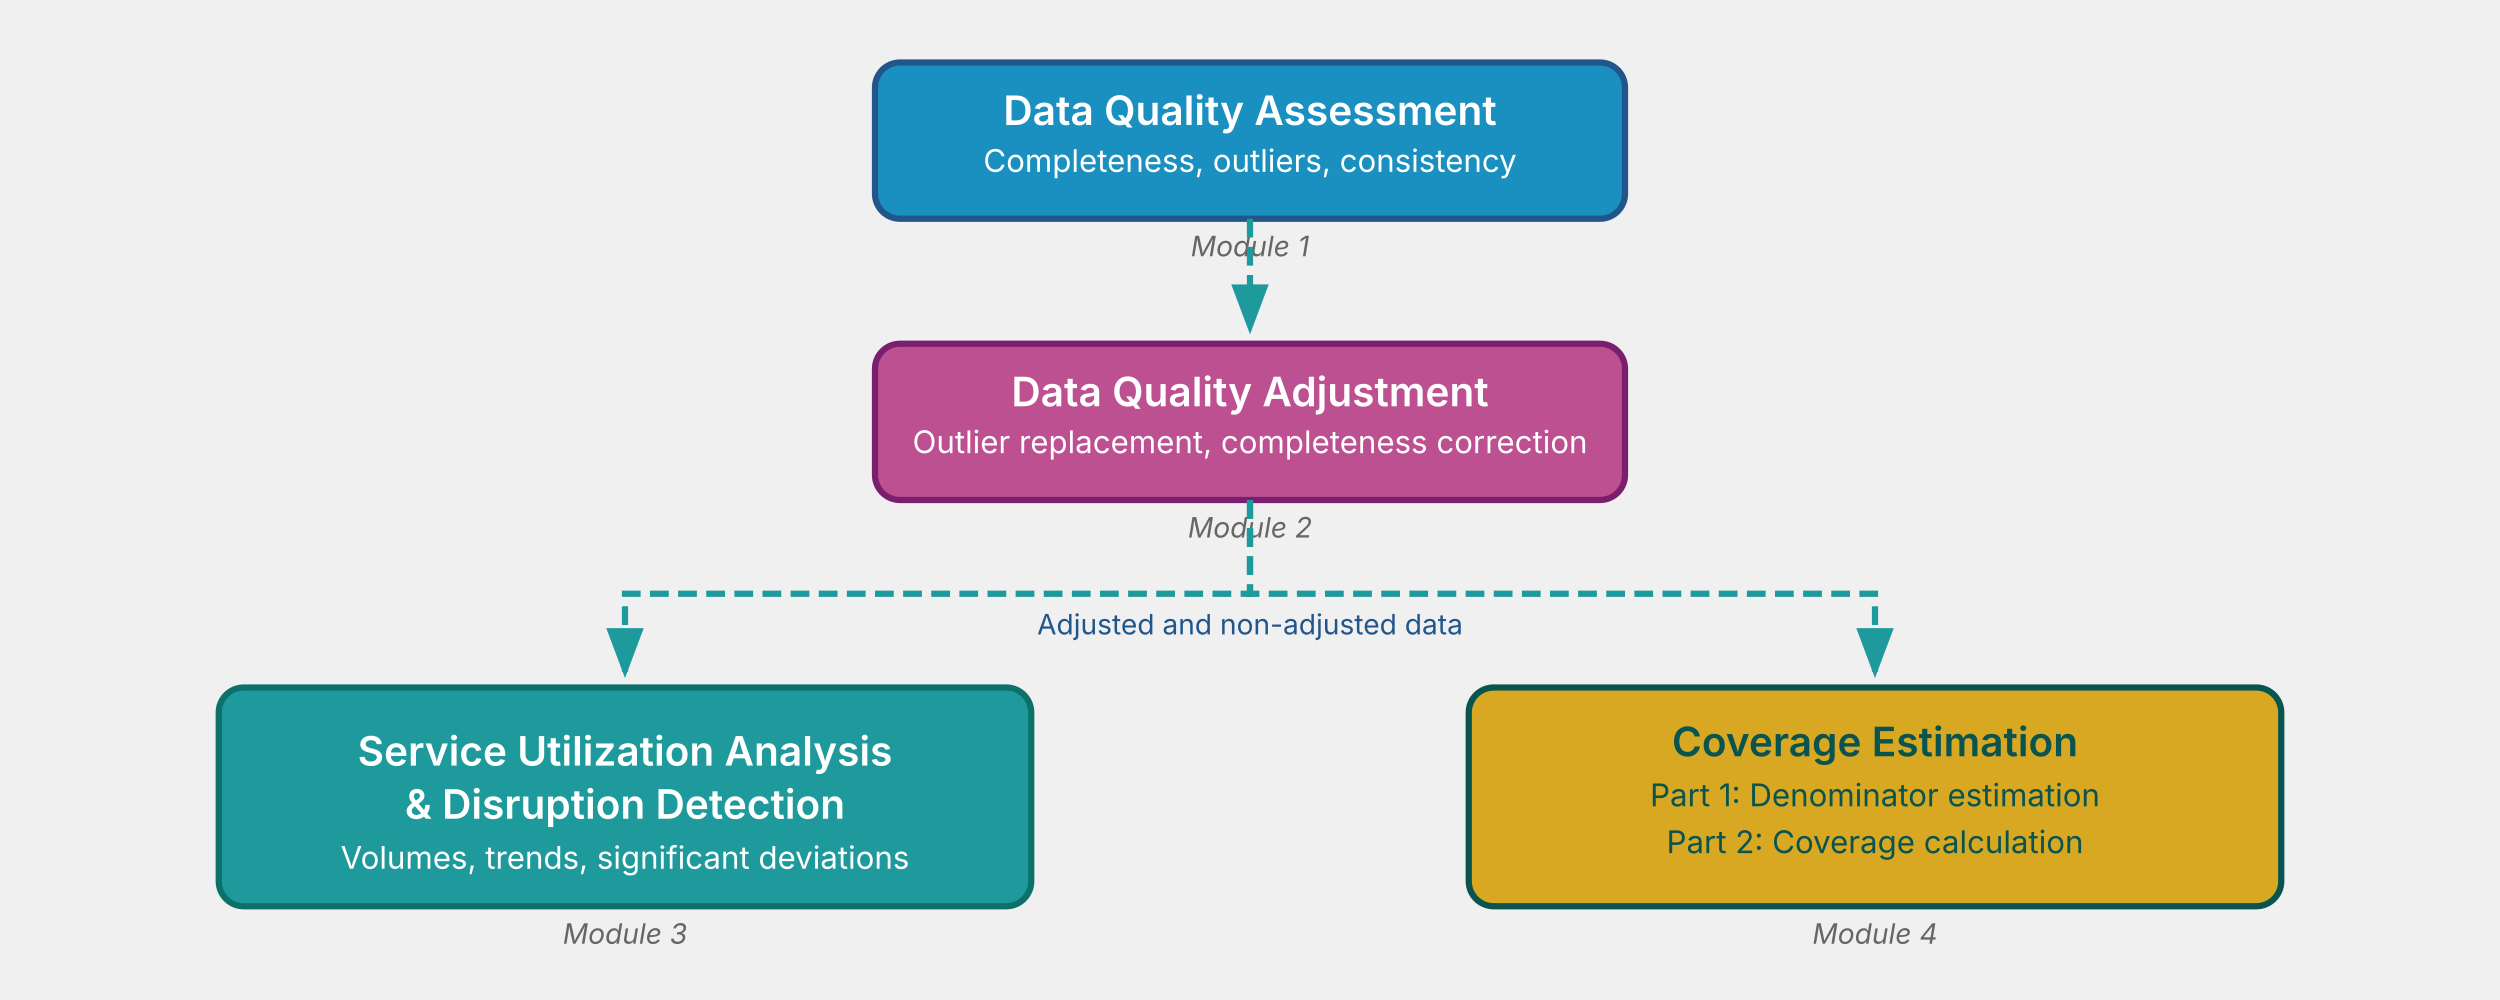
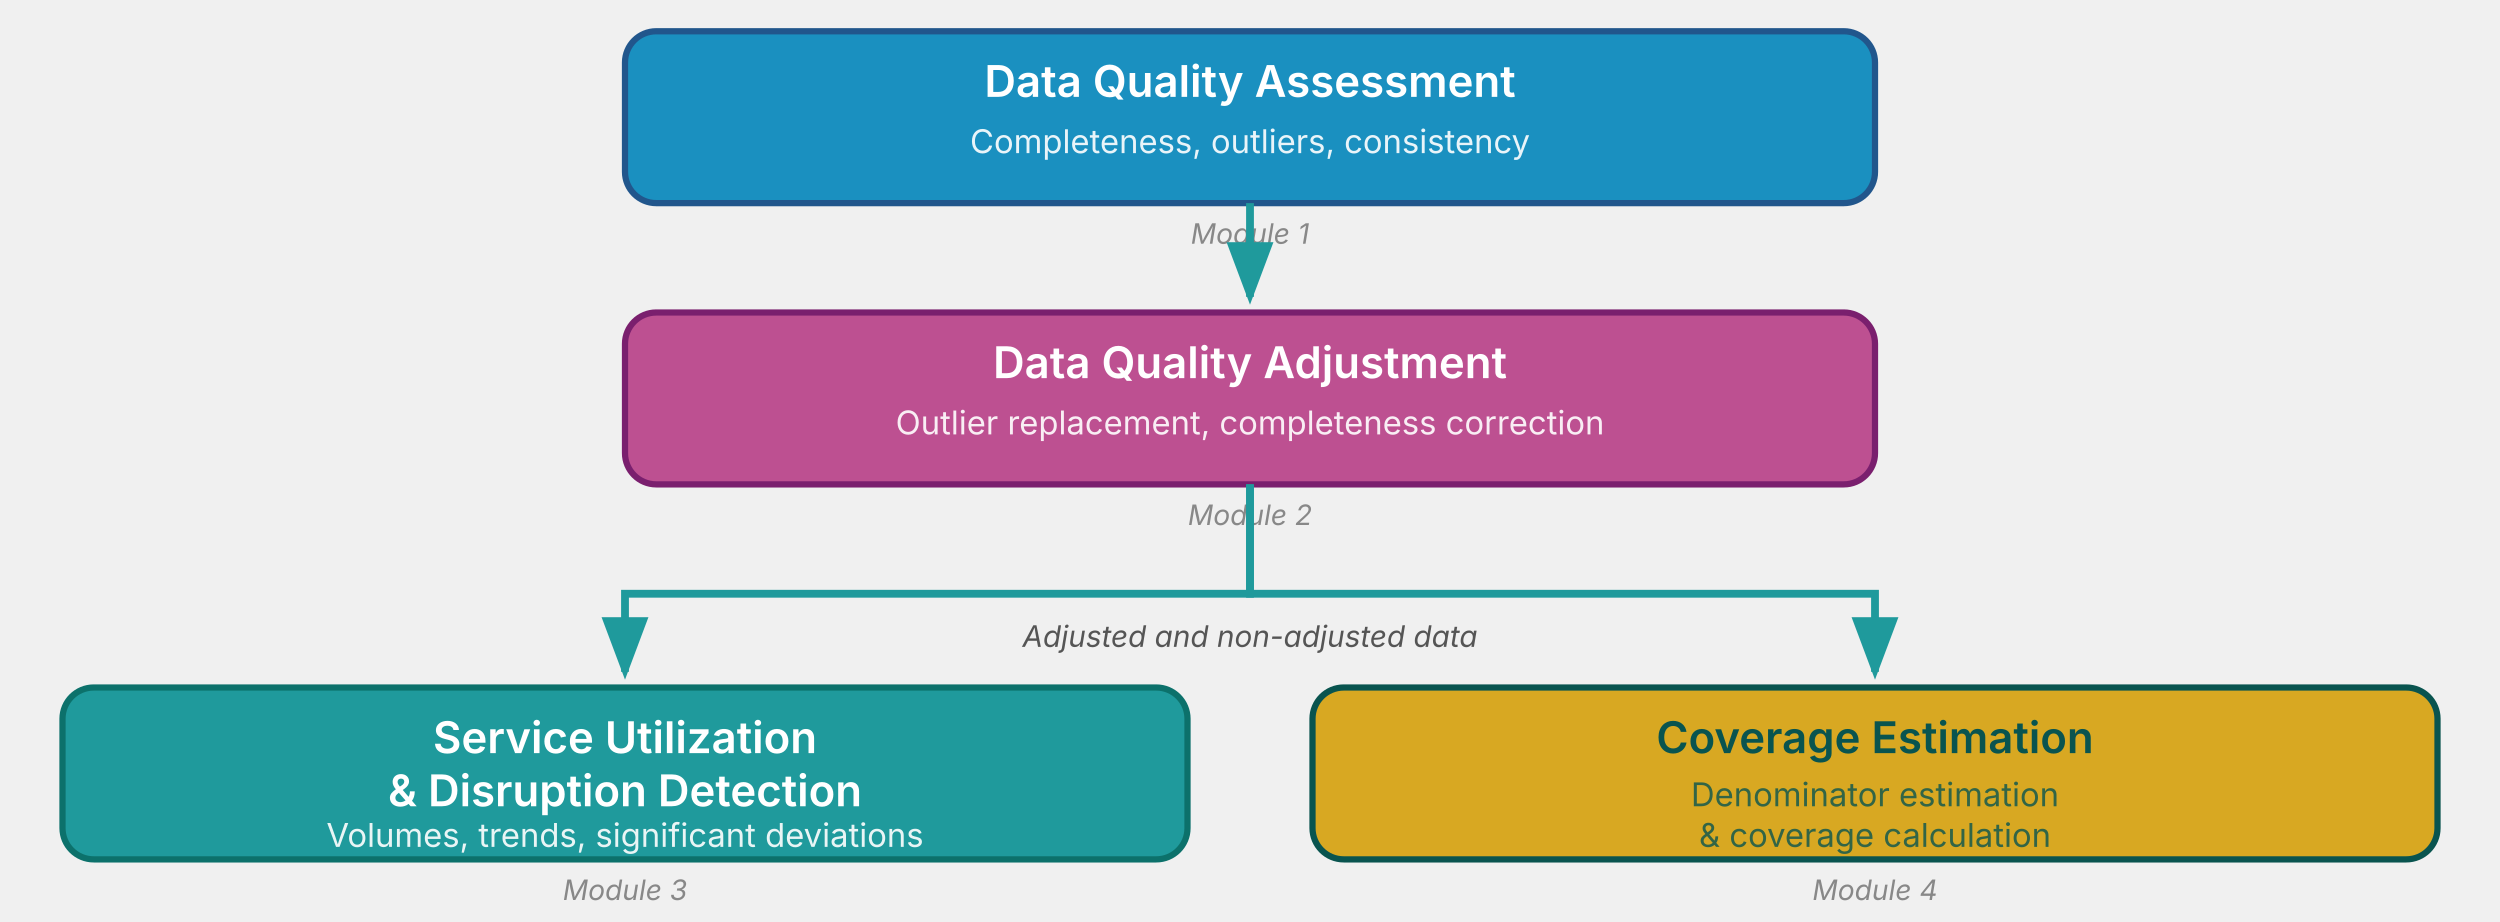
- <svg xmlns="http://www.w3.org/2000/svg" viewBox="0 0 800 320">
+ <svg xmlns="http://www.w3.org/2000/svg" viewBox="0 0 800 295">
  <defs>
    <style>
-       .box { rx: 8; stroke-width: 2; }
+       .box { rx: 10; stroke-width: 2; }
      .box-assess { fill: #1A90C0; stroke: #21568C; }
      .box-adjust { fill: #BD5091; stroke: #7A1F6E; }
      .box-util { fill: #1F9A9C; stroke: #0C716B; }
      .box-coverage { fill: #D8A822; stroke: #09544F; }
-       .text-white { font-family: Inter, sans-serif; font-size: 13px; font-weight: 600; fill: #ffffff; text-anchor: middle; }
-       .text-dark { font-family: Inter, sans-serif; font-size: 13px; font-weight: 600; fill: #09544F; text-anchor: middle; }
-       .text-small { font-family: Inter, sans-serif; font-size: 10px; fill: #ffffff; text-anchor: middle; }
-       .text-small-dark { font-family: Inter, sans-serif; font-size: 10px; fill: #09544F; text-anchor: middle; }
-       .module-label { font-family: Inter, sans-serif; font-size: 9px; fill: #666; text-anchor: middle; font-style: italic; }
-       .arrow { stroke: #1F9A9C; stroke-width: 2; fill: none; marker-end: url(#arrowhead); stroke-dasharray: 6,3; }
-       .arrow-label { font-family: Inter, sans-serif; font-size: 9px; fill: #21568C; text-anchor: middle; }
+       .text-white { font-family: Inter, sans-serif; font-size: 14px; font-weight: 600; fill: #ffffff; text-anchor: middle; }
+       .text-dark { font-family: Inter, sans-serif; font-size: 14px; font-weight: 600; fill: #09544F; text-anchor: middle; }
+       .text-sub { font-family: Inter, sans-serif; font-size: 10.5px; fill: #ffffff; text-anchor: middle; opacity: 0.9; }
+       .text-sub-dark { font-family: Inter, sans-serif; font-size: 10.5px; fill: #09544F; text-anchor: middle; opacity: 0.8; }
+       .module-label { font-family: Inter, sans-serif; font-size: 9px; fill: #888; text-anchor: middle; font-style: italic; }
+       .arrow { stroke: #1F9A9C; stroke-width: 2.5; fill: none; marker-end: url(#arrowhead); }
+       .arrow-label { font-family: Inter, sans-serif; font-size: 9.5px; fill: #555; text-anchor: middle; font-style: italic; }
    </style>
    <marker id="arrowhead" markerWidth="8" markerHeight="6" refX="7" refY="3" orient="auto">
      <polygon points="0 0, 8 3, 0 6" fill="#1F9A9C" />
    </marker>
  </defs>
-   <rect class="box box-assess" x="280" y="20" width="240" height="50" />
-   <text class="text-white" x="400" y="40">Data Quality Assessment</text>
-   <text class="text-small" x="400" y="55">Completeness, outliers, consistency</text>
-   <text class="module-label" x="400" y="82">Module 1</text>
-   <line class="arrow" x1="400" y1="70" x2="400" y2="105" />
-   <rect class="box box-adjust" x="280" y="110" width="240" height="50" />
-   <text class="text-white" x="400" y="130">Data Quality Adjustment</text>
-   <text class="text-small" x="400" y="145">Outlier replacement, completeness correction</text>
-   <text class="module-label" x="400" y="172">Module 2</text>
-   <path class="arrow" d="M 400 160 L 400 190 L 200 190 L 200 215" style="marker-end: url(#arrowhead);" />
-   <path class="arrow" d="M 400 160 L 400 190 L 600 190 L 600 215" style="marker-end: url(#arrowhead);" />
-   <text class="arrow-label" x="400" y="203">Adjusted and non-adjusted data</text>
-   <rect class="box box-util" x="70" y="220" width="260" height="70" />
-   <text class="text-white" x="200" y="245">Service Utilization Analysis</text>
-   <text class="text-white" x="200" y="262">&amp; Disruption Detection</text>
-   <text class="text-small" x="200" y="278">Volumes, trends, significant deviations</text>
-   <text class="module-label" x="200" y="302">Module 3</text>
-   <rect class="box box-coverage" x="470" y="220" width="260" height="70" />
-   <text class="text-dark" x="600" y="242">Coverage Estimation</text>
-   <text class="text-small-dark" x="600" y="258">Part 1: Denominator estimation</text>
-   <text class="text-small-dark" x="600" y="273">Part 2: Coverage calculation</text>
-   <text class="module-label" x="600" y="302">Module 4</text>
+   <rect class="box box-assess" x="200" y="10" width="400" height="55" />
+   <text class="text-white" x="400" y="31">Data Quality Assessment</text>
+   <text class="text-sub" x="400" y="49">Completeness, outliers, consistency</text>
+   <text class="module-label" x="400" y="78">Module 1</text>
+   <line class="arrow" x1="400" y1="65" x2="400" y2="95" />
+   <rect class="box box-adjust" x="200" y="100" width="400" height="55" />
+   <text class="text-white" x="400" y="121">Data Quality Adjustment</text>
+   <text class="text-sub" x="400" y="139">Outlier replacement, completeness correction</text>
+   <text class="module-label" x="400" y="168">Module 2</text>
+   <path class="arrow" d="M 400 155 L 400 190 L 200 190 L 200 215" />
+   <path class="arrow" d="M 400 155 L 400 190 L 600 190 L 600 215" />
+   <text class="arrow-label" x="400" y="207">Adjusted and non-adjusted data</text>
+   <rect class="box box-util" x="20" y="220" width="360" height="55" />
+   <text class="text-white" x="200" y="241">Service Utilization</text>
+   <text class="text-white" x="200" y="258">&amp; Disruption Detection</text>
+   <text class="text-sub" x="200" y="271">Volumes, trends, significant deviations</text>
+   <text class="module-label" x="200" y="288">Module 3</text>
+   <rect class="box box-coverage" x="420" y="220" width="360" height="55" />
+   <text class="text-dark" x="600" y="241">Coverage Estimation</text>
+   <text class="text-sub-dark" x="600" y="258">Denominator estimation</text>
+   <text class="text-sub-dark" x="600" y="271">&amp; coverage calculation</text>
+   <text class="module-label" x="600" y="288">Module 4</text>
</svg>
